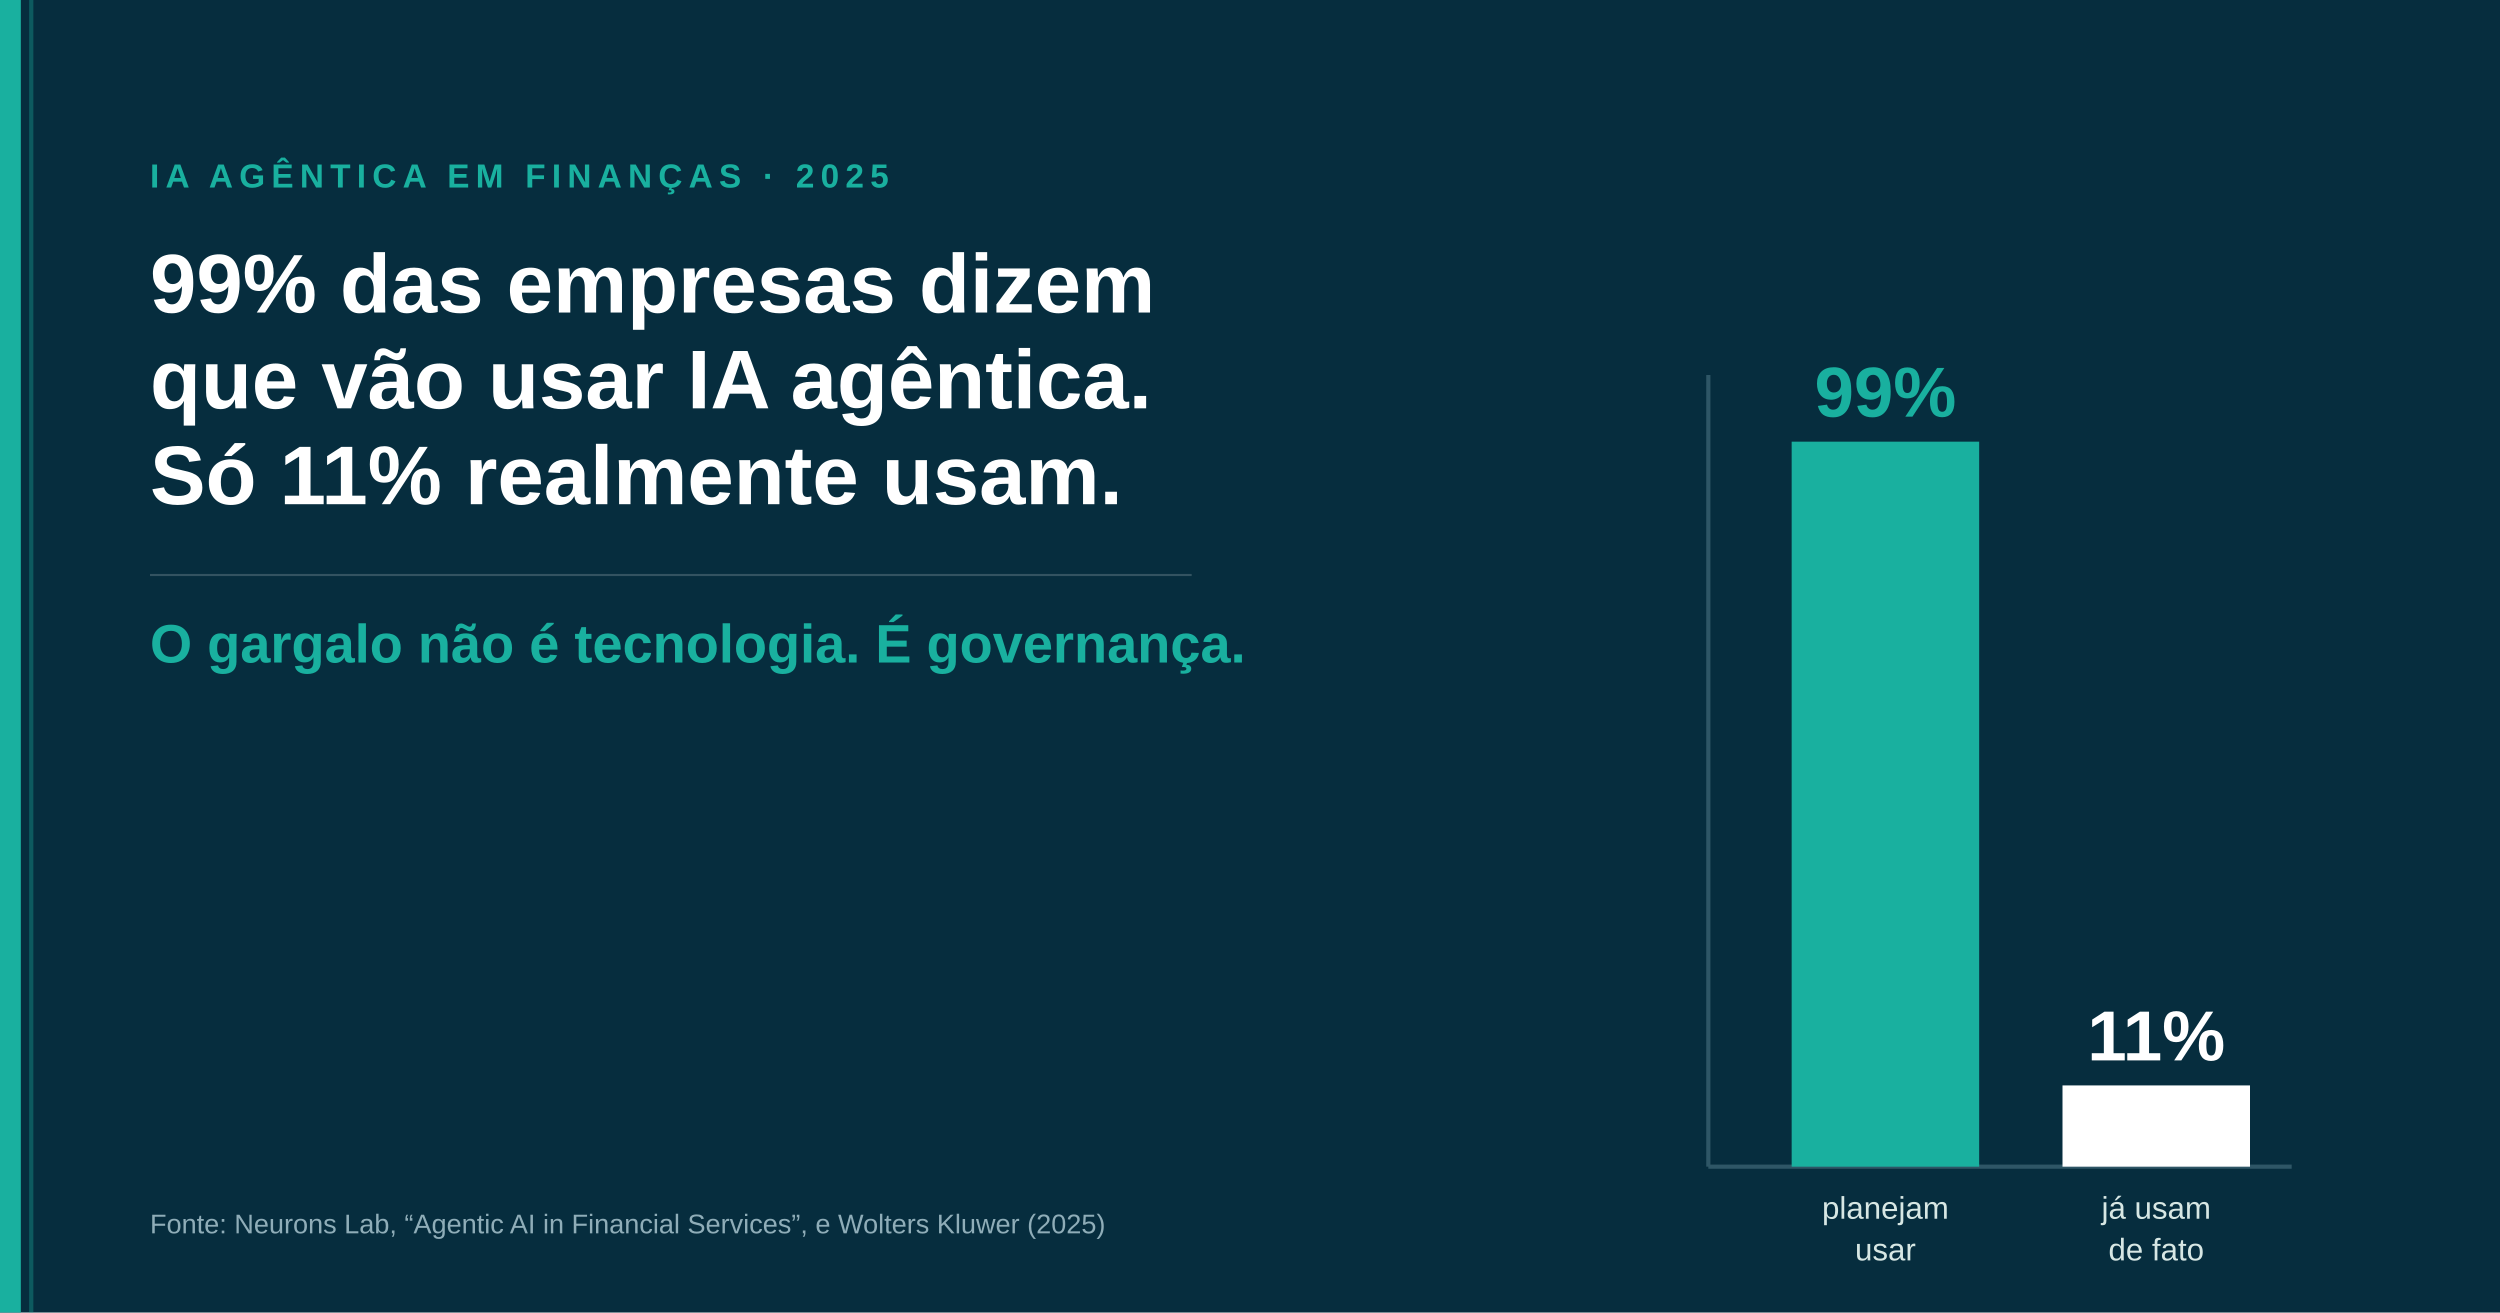
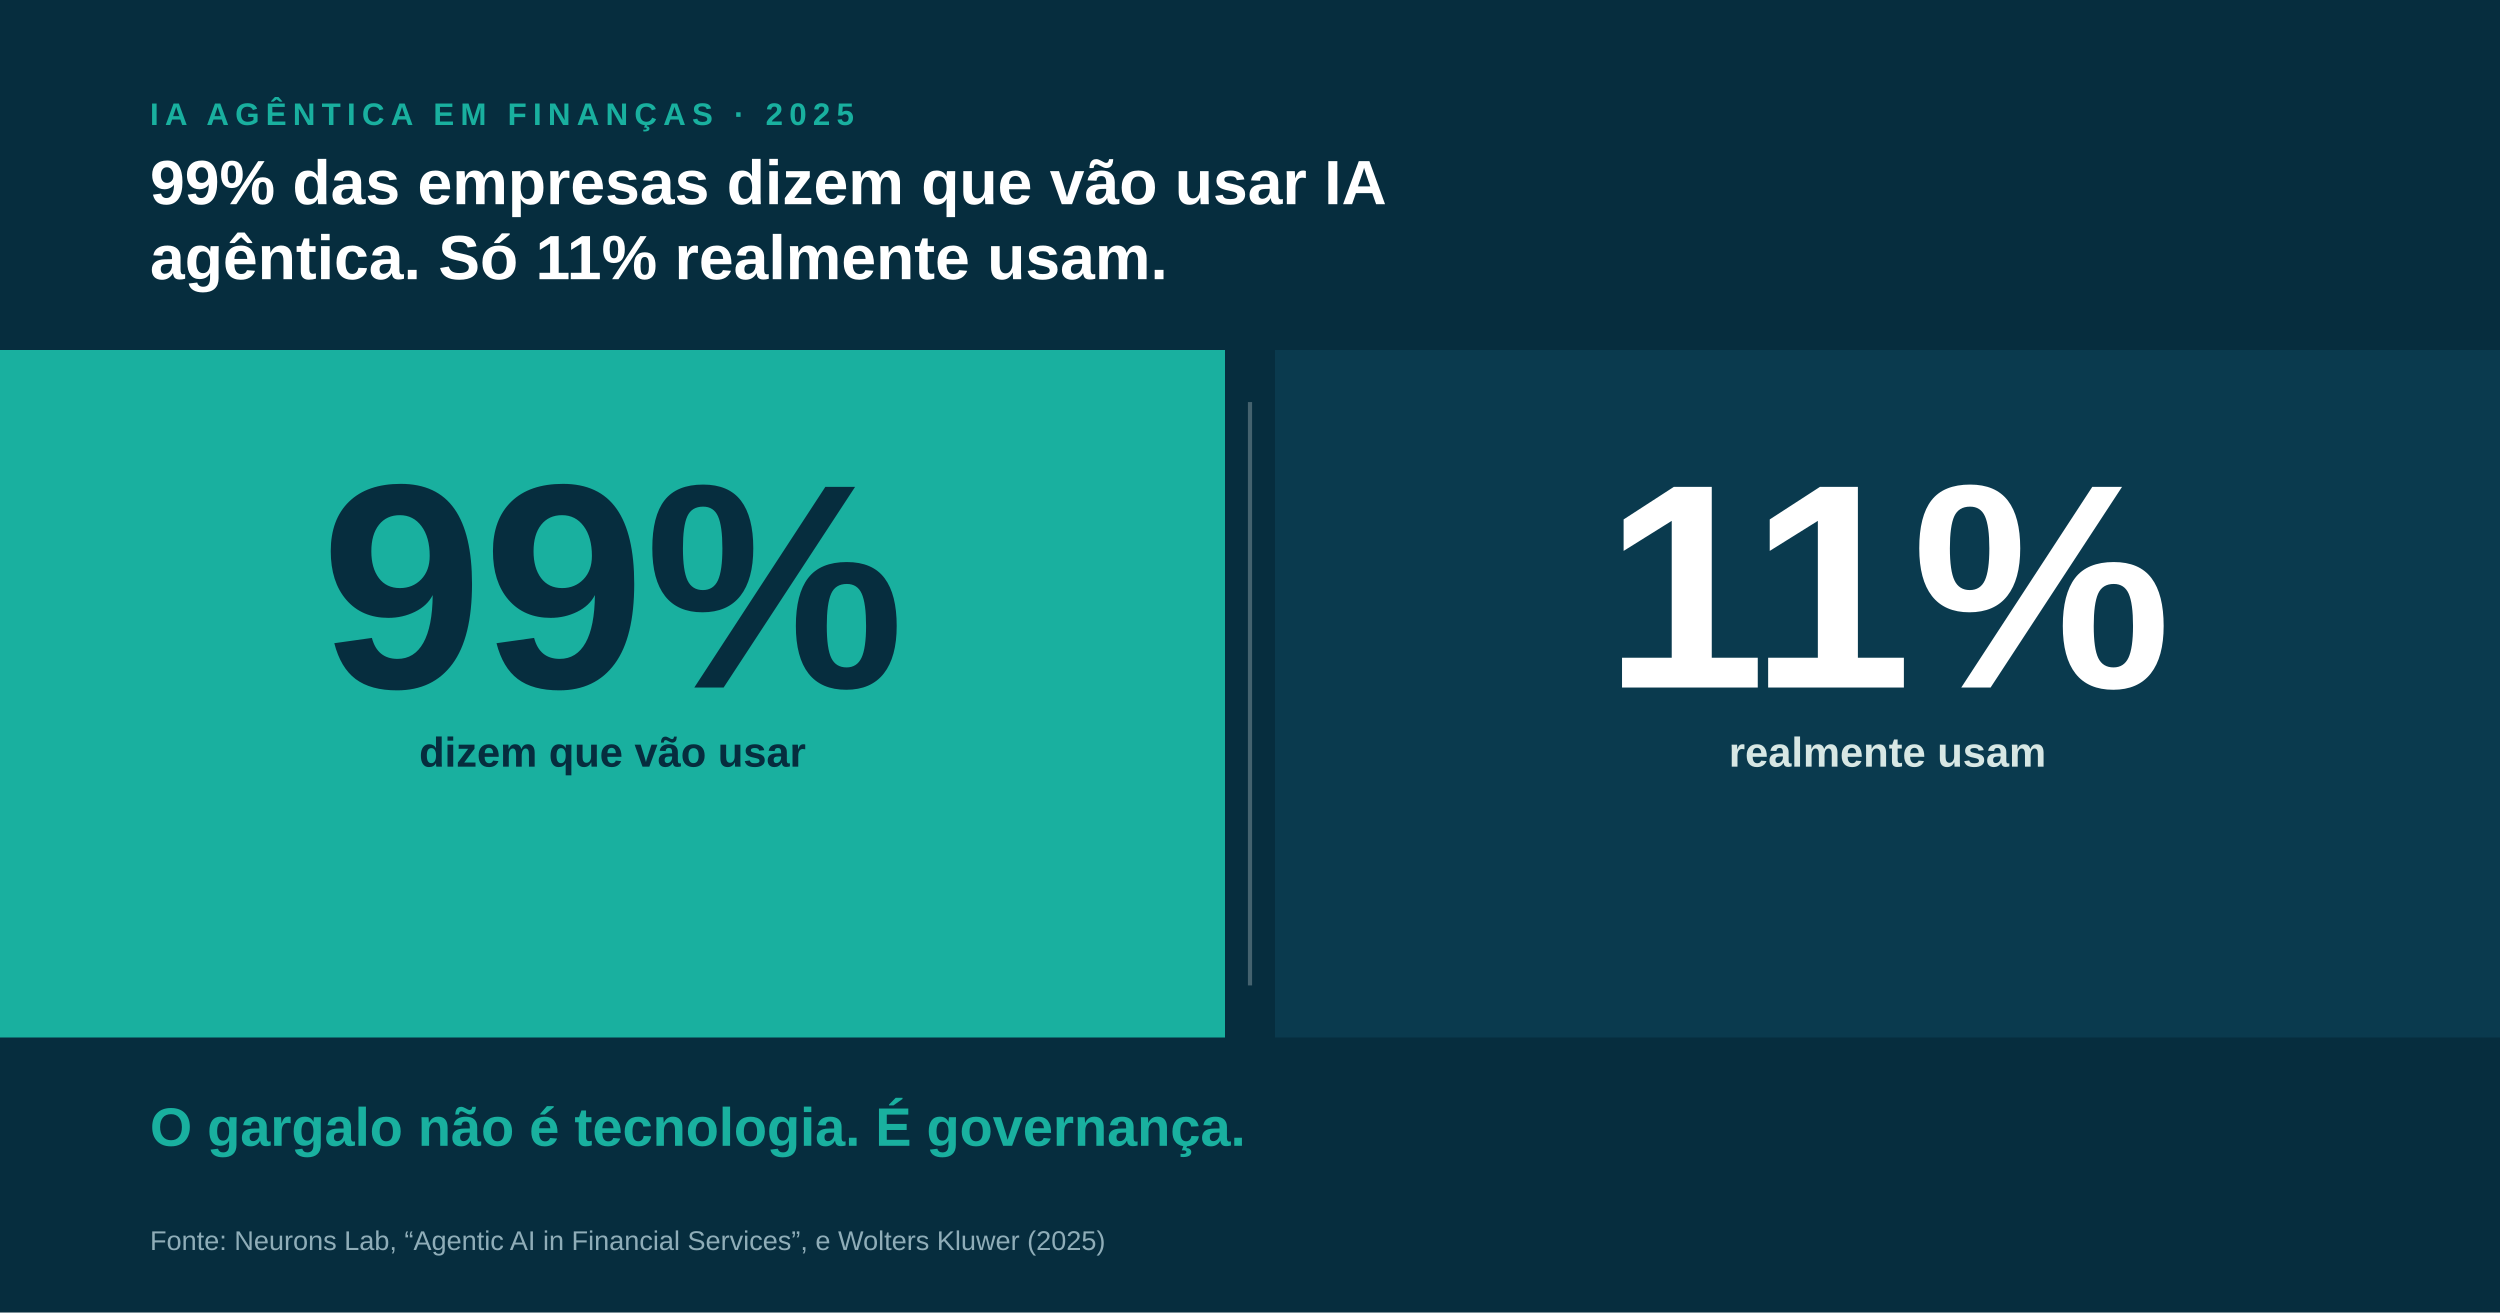
<svg xmlns="http://www.w3.org/2000/svg" width="1200" height="630" viewBox="0 0 1200 630" font-family="Arial, Helvetica, sans-serif">
  <rect width="1200" height="630" fill="#062D3E" />
-   <rect x="0" y="0" width="10" height="630" fill="#19B09F" />
-   <rect x="14" y="0" width="2" height="630" fill="#19B09F" opacity="0.35" />
-   <text x="72" y="90" font-size="16" font-weight="bold" letter-spacing="3" fill="#19B09F">IA AGÊNTICA EM FINANÇAS · 2025</text>
-   <text x="72" y="150" font-size="40" font-weight="bold" fill="#FFFFFF">99% das empresas dizem</text>
-   <text x="72" y="196" font-size="40" font-weight="bold" fill="#FFFFFF">que vão usar IA agêntica.</text>
-   <text x="72" y="242" font-size="40" font-weight="bold" fill="#FFFFFF">Só 11% realmente usam.</text>
-   <line x1="72" y1="276" x2="572" y2="276" stroke="#FFFFFF" stroke-opacity="0.18" />
-   <text x="72" y="318" font-size="26" font-weight="bold" fill="#19B09F">O gargalo não é tecnologia. É governança.</text>
-   <text x="72" y="592" font-size="13" fill="#8FADB8">Fonte: Neurons Lab, “Agentic AI in Financial Services”, e Wolters Kluwer (2025)</text>
-   <g transform="translate(790,160)">
-     <line x1="30" y1="20" x2="30" y2="400" stroke="#2E5666" stroke-width="2" />
-     <line x1="30" y1="400" x2="310" y2="400" stroke="#2E5666" stroke-width="2" />
-     <rect x="70" y="52" width="90" height="348" fill="#19B09F" />
-     <text x="115" y="40" font-size="34" font-weight="bold" fill="#19B09F" text-anchor="middle">99%</text>
-     <text x="115" y="425" font-size="15" fill="#D7E7E4" text-anchor="middle">planejam</text>
-     <text x="115" y="445" font-size="15" fill="#D7E7E4" text-anchor="middle">usar</text>
-     <rect x="200" y="361" width="90" height="39" fill="#FFFFFF" />
-     <text x="245" y="349" font-size="34" font-weight="bold" fill="#FFFFFF" text-anchor="middle">11%</text>
-     <text x="245" y="425" font-size="15" fill="#D7E7E4" text-anchor="middle">já usam</text>
-     <text x="245" y="445" font-size="15" fill="#D7E7E4" text-anchor="middle">de fato</text>
-   </g>
+   <text x="72" y="60" font-size="15" font-weight="bold" letter-spacing="3" fill="#19B09F">IA AGÊNTICA EM FINANÇAS · 2025</text>
+   <text x="72" y="98" font-size="30" font-weight="bold" fill="#FFFFFF">99% das empresas dizem que vão usar IA</text>
+   <text x="72" y="134" font-size="30" font-weight="bold" fill="#FFFFFF">agêntica. Só 11% realmente usam.</text>
+   <rect x="0" y="168" width="588" height="330" fill="#19B09F" />
+   <rect x="588" y="168" width="24" height="330" fill="#062D3E" />
+   <line x1="600" y1="193" x2="600" y2="473" stroke="#FFFFFF" stroke-opacity="0.25" stroke-width="2" />
+   <rect x="612" y="168" width="588" height="330" fill="#0A3A4E" />
+   <text x="294" y="330" font-size="140" font-weight="bold" fill="#062D3E" text-anchor="middle">99%</text>
+   <text x="294" y="368" font-size="20" font-weight="bold" fill="#062D3E" text-anchor="middle">dizem que vão usar</text>
+   <text x="906" y="330" font-size="140" font-weight="bold" fill="#FFFFFF" text-anchor="middle">11%</text>
+   <text x="906" y="368" font-size="20" font-weight="bold" fill="#D7E7E4" text-anchor="middle">realmente usam</text>
+   <text x="72" y="550" font-size="26" font-weight="bold" fill="#19B09F">O gargalo não é tecnologia. É governança.</text>
+   <text x="72" y="600" font-size="13" fill="#8FADB8">Fonte: Neurons Lab, “Agentic AI in Financial Services”, e Wolters Kluwer (2025)</text>
</svg>
